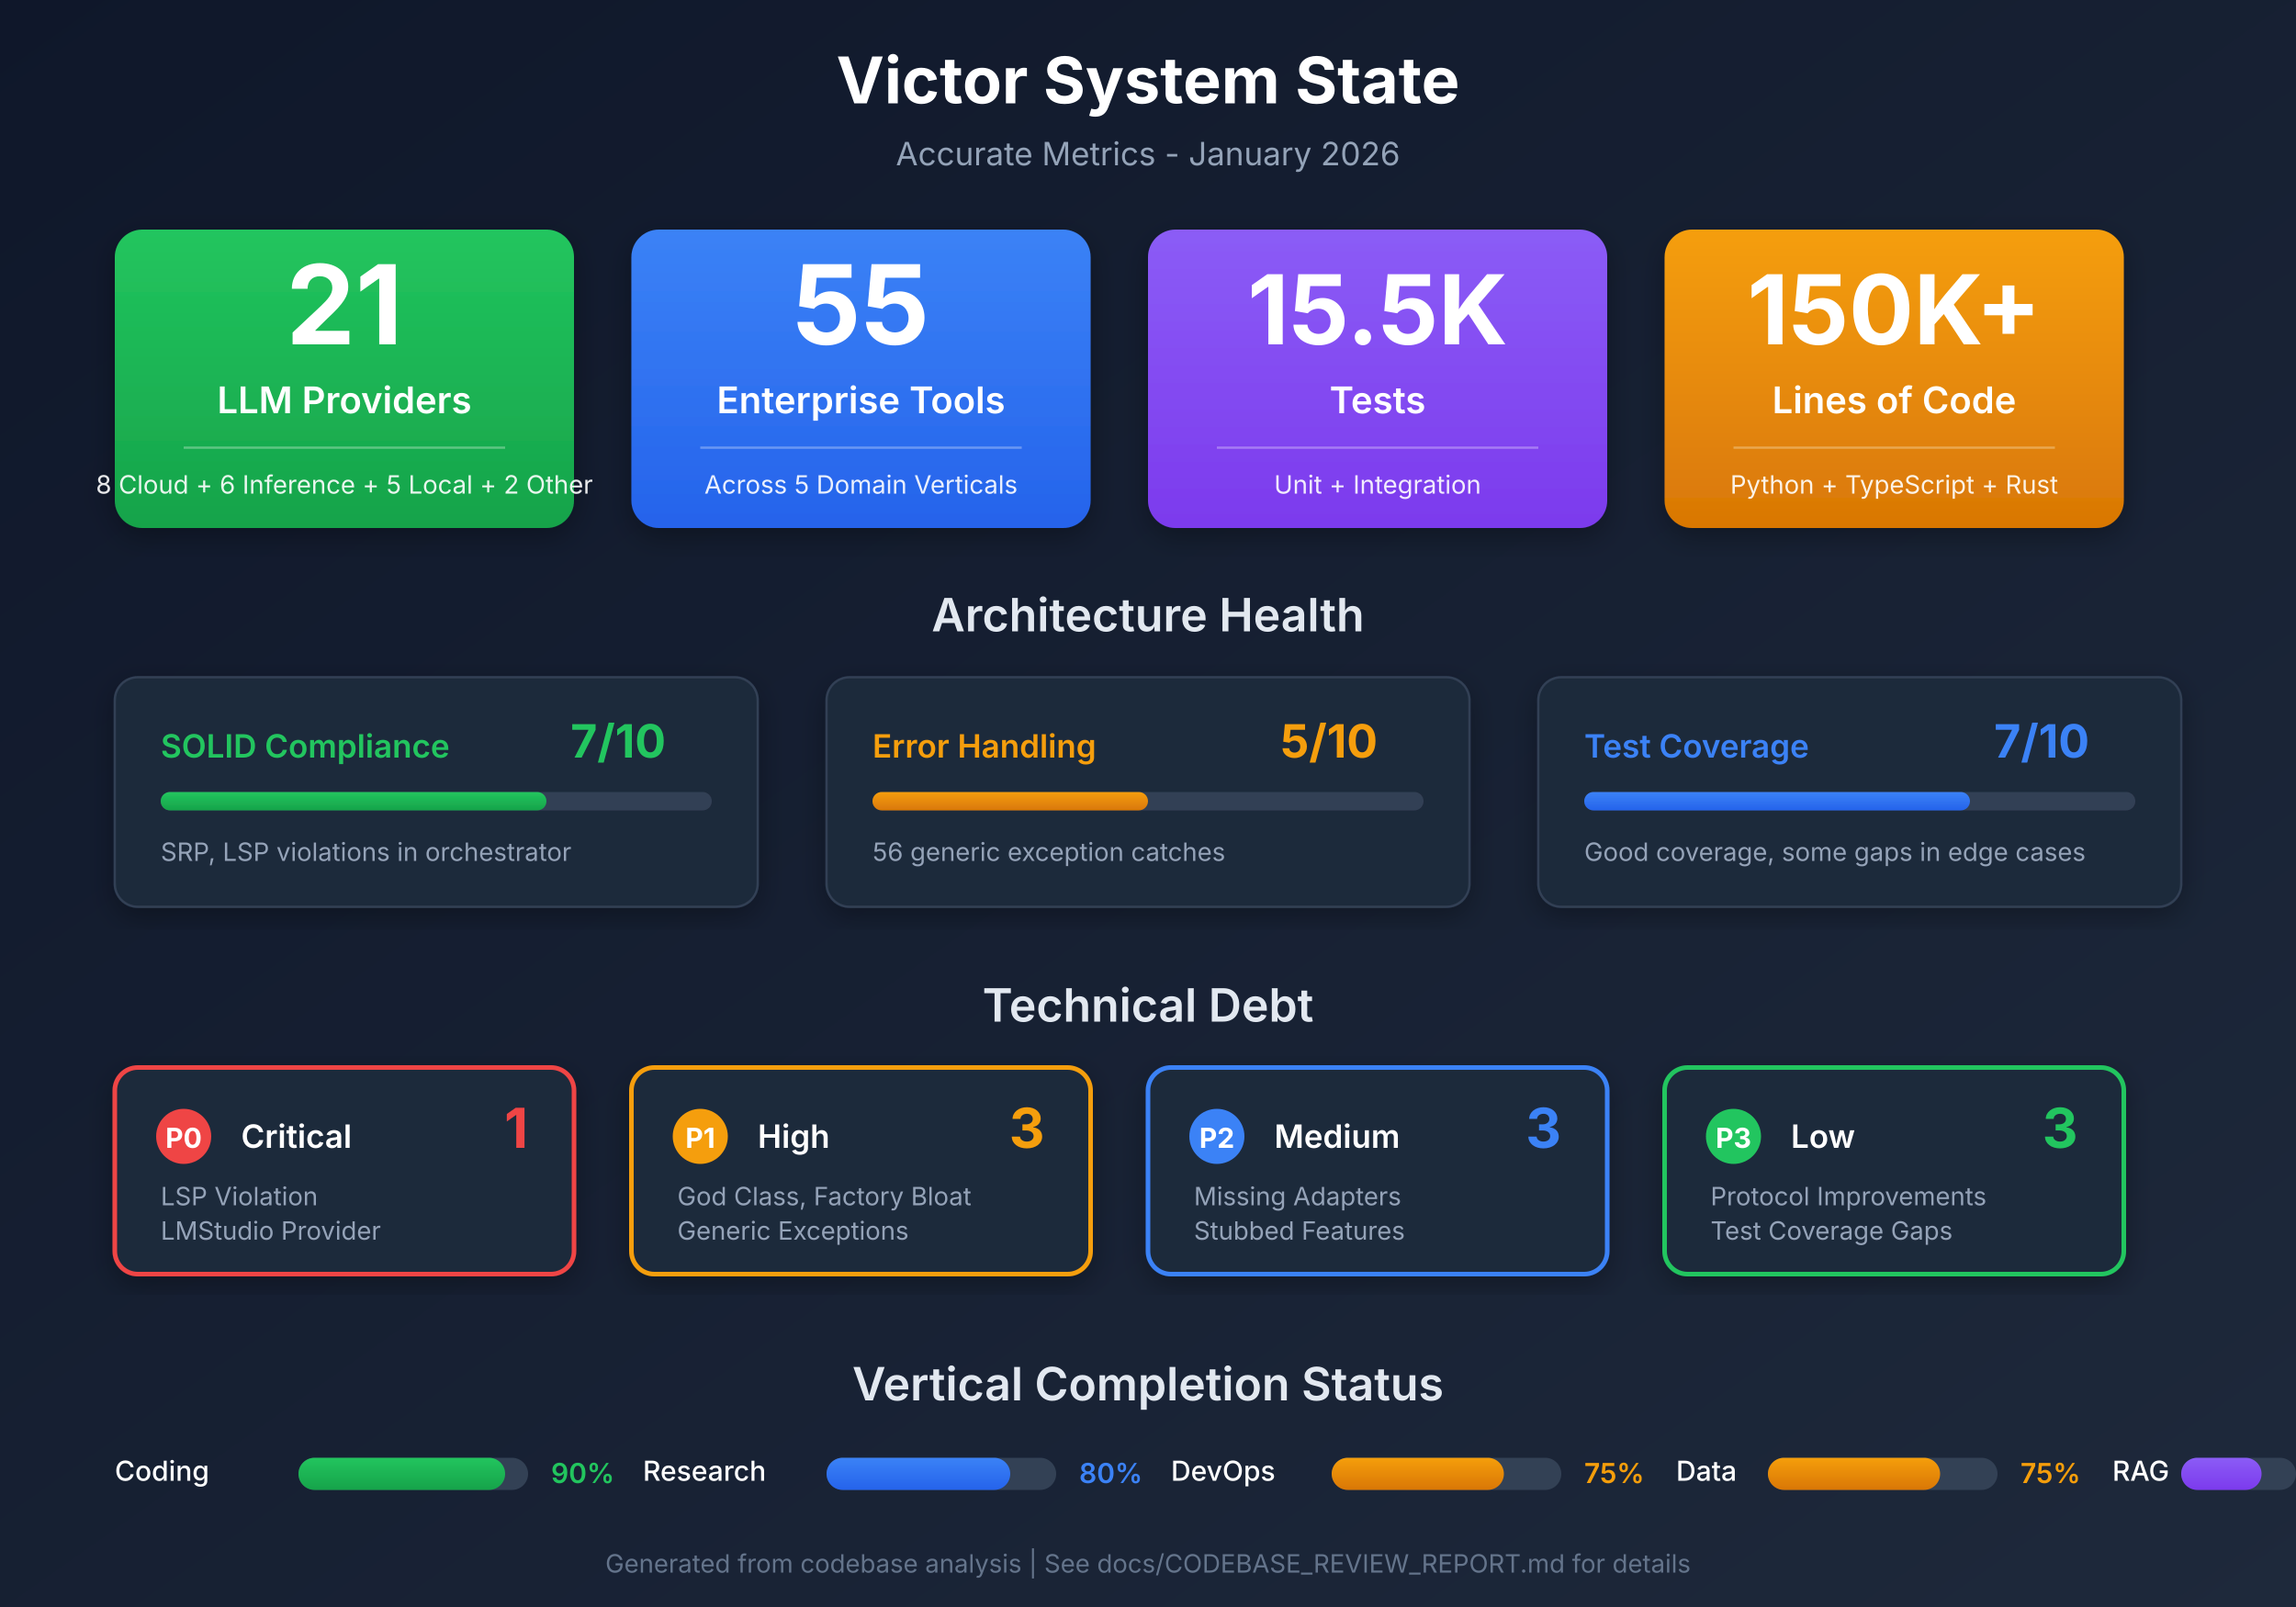
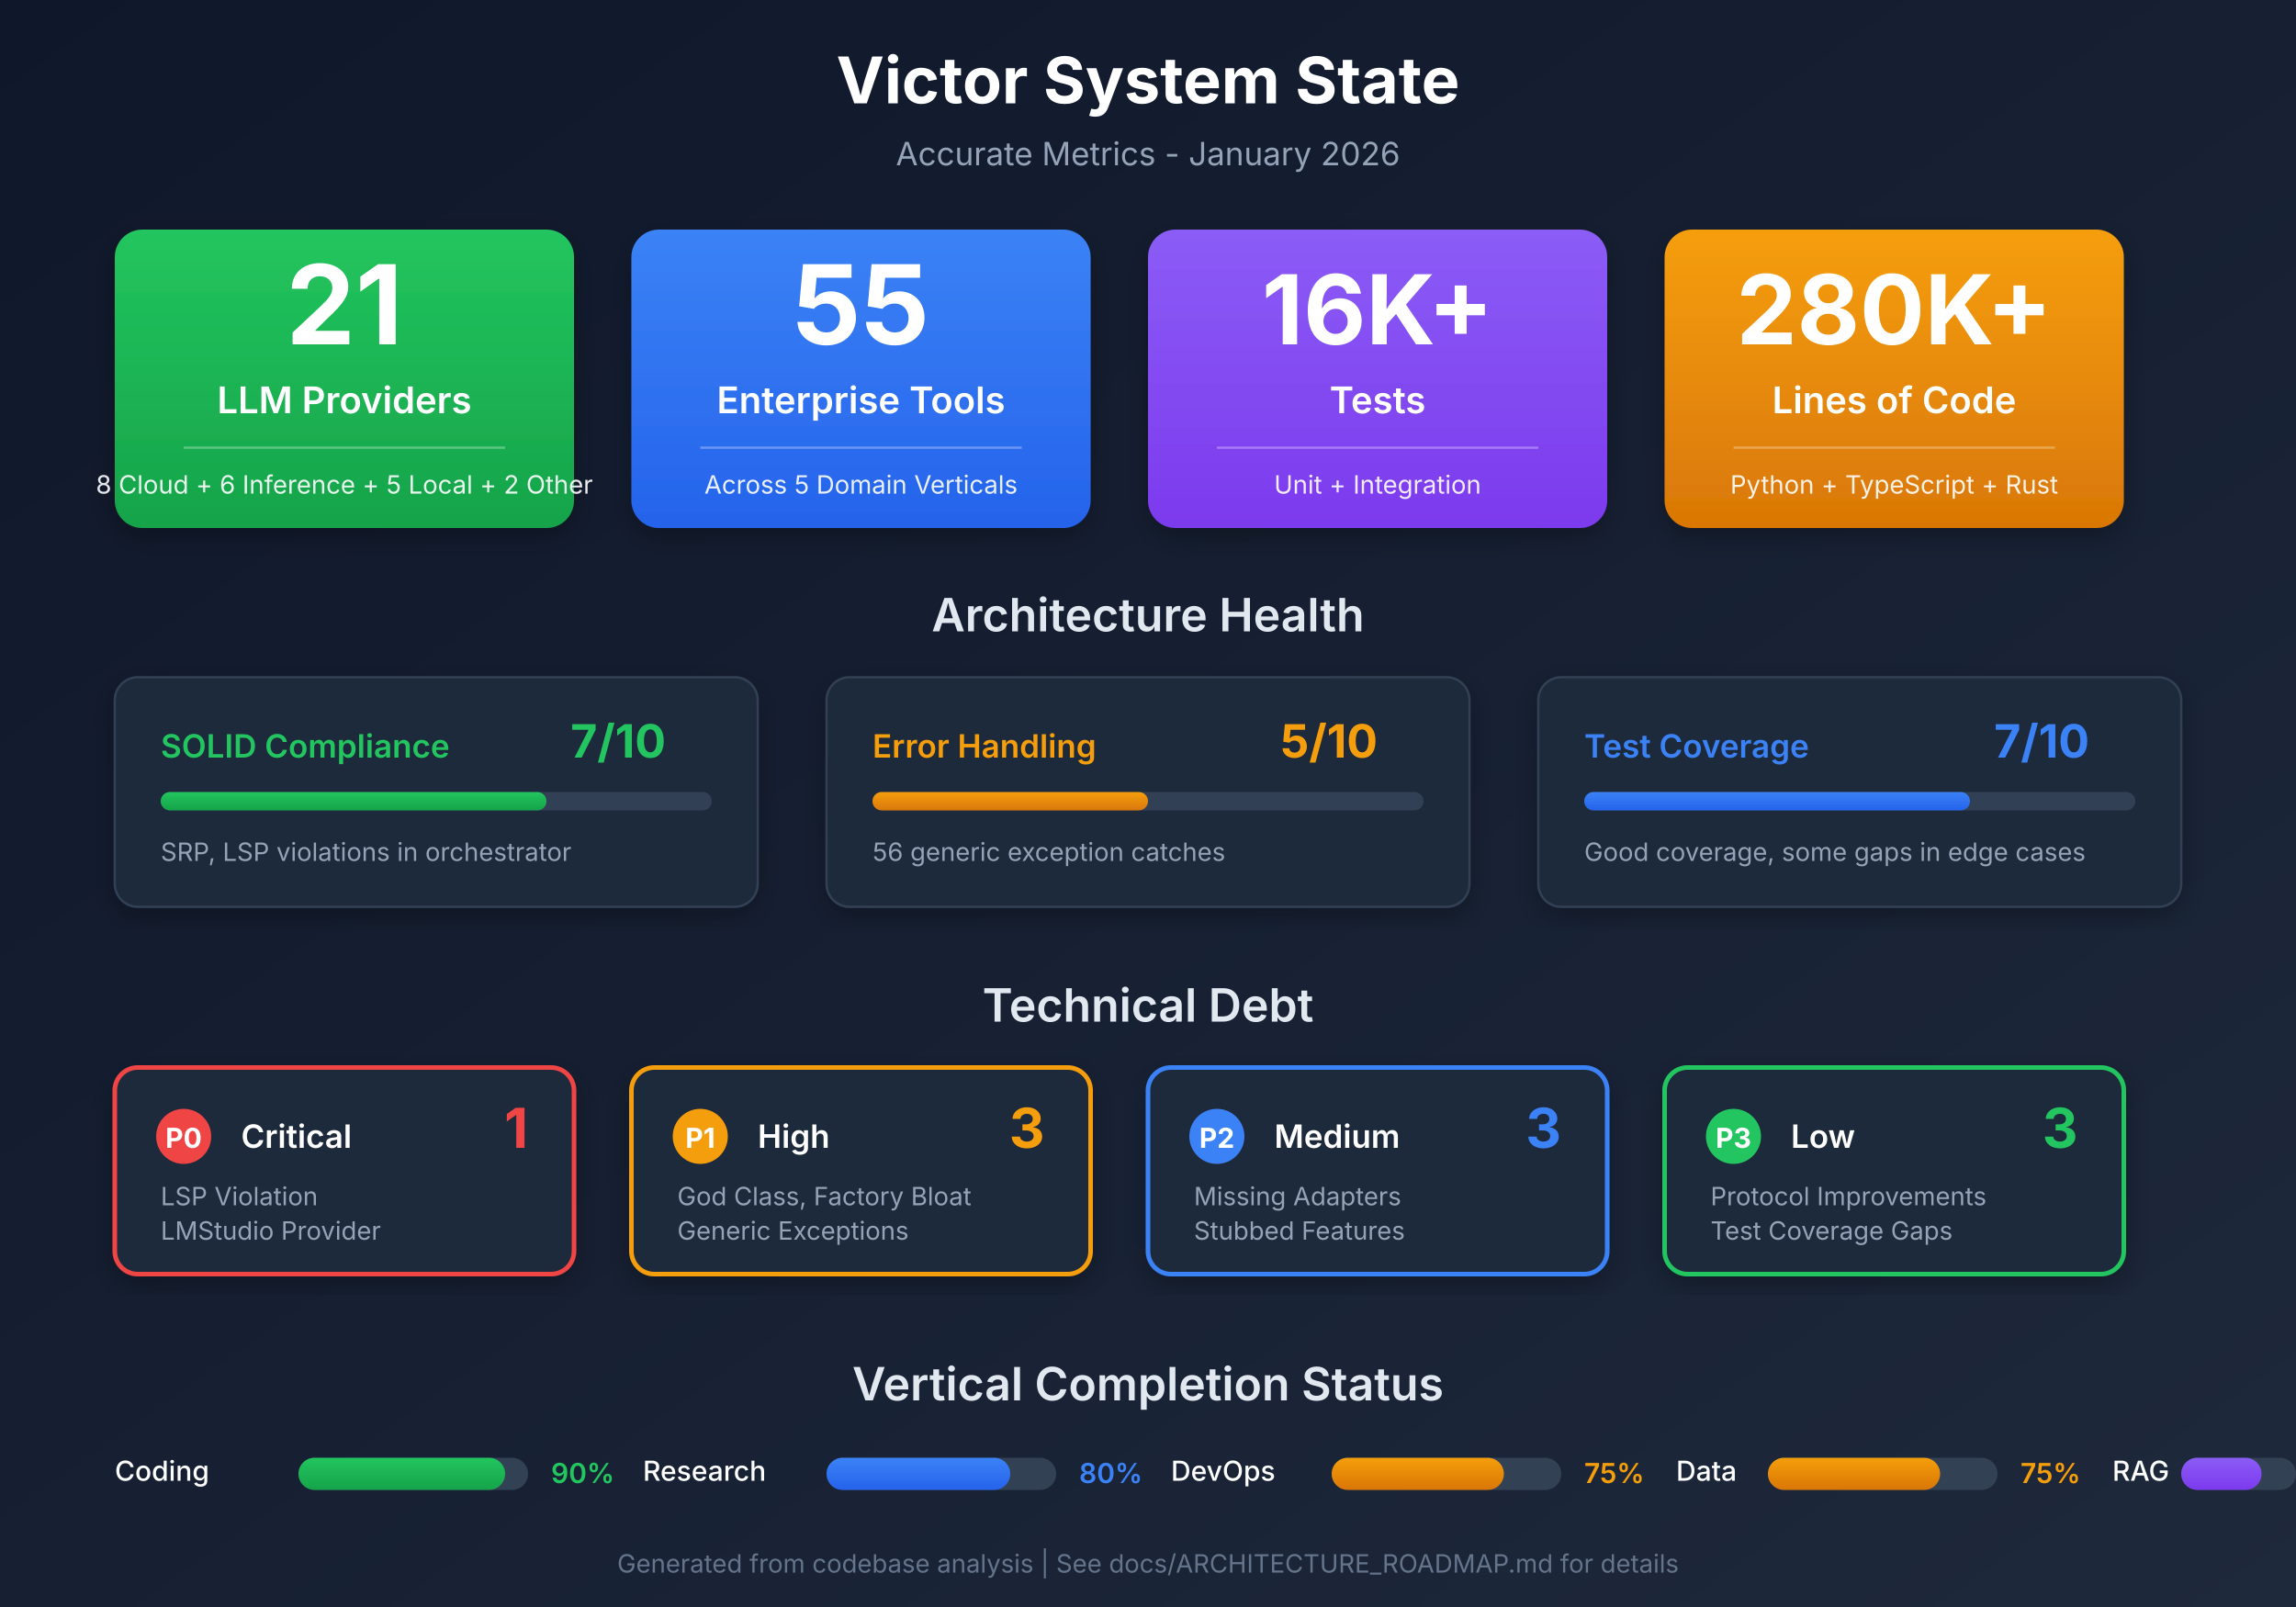
<svg xmlns="http://www.w3.org/2000/svg" viewBox="0 0 1000 700" font-family="system-ui, -apple-system, sans-serif">
  <defs>
    <linearGradient id="bgGrad" x1="0%" y1="0%" x2="100%" y2="100%">
      <stop offset="0%" style="stop-color:#0f172a" />
      <stop offset="100%" style="stop-color:#1e293b" />
    </linearGradient>
    <linearGradient id="greenGrad" x1="0%" y1="0%" x2="0%" y2="100%">
      <stop offset="0%" style="stop-color:#22c55e" />
      <stop offset="100%" style="stop-color:#16a34a" />
    </linearGradient>
    <linearGradient id="blueGrad" x1="0%" y1="0%" x2="0%" y2="100%">
      <stop offset="0%" style="stop-color:#3b82f6" />
      <stop offset="100%" style="stop-color:#2563eb" />
    </linearGradient>
    <linearGradient id="purpleGrad" x1="0%" y1="0%" x2="0%" y2="100%">
      <stop offset="0%" style="stop-color:#8b5cf6" />
      <stop offset="100%" style="stop-color:#7c3aed" />
    </linearGradient>
    <linearGradient id="amberGrad" x1="0%" y1="0%" x2="0%" y2="100%">
      <stop offset="0%" style="stop-color:#f59e0b" />
      <stop offset="100%" style="stop-color:#d97706" />
    </linearGradient>
    <linearGradient id="redGrad" x1="0%" y1="0%" x2="0%" y2="100%">
      <stop offset="0%" style="stop-color:#ef4444" />
      <stop offset="100%" style="stop-color:#dc2626" />
    </linearGradient>
    <filter id="shadow">
      <feDropShadow dx="0" dy="4" stdDeviation="6" flood-color="#000" flood-opacity="0.3" />
    </filter>
  </defs>
  <rect width="1000" height="700" fill="url(#bgGrad)" />
  <text x="500" y="45" text-anchor="middle" fill="#ffffff" font-size="28" font-weight="700">
    Victor System State
  </text>
  <text x="500" y="72" text-anchor="middle" fill="#94a3b8" font-size="14">
    Accurate Metrics - January 2026
  </text>
  <g transform="translate(50, 100)" filter="url(#shadow)">
    <rect width="200" height="130" rx="12" fill="url(#greenGrad)" />
    <text x="100" y="50" text-anchor="middle" fill="#ffffff" font-size="48" font-weight="700">21</text>
    <text x="100" y="80" text-anchor="middle" fill="#ffffff" font-size="16" font-weight="600">LLM Providers</text>
    <line x1="30" y1="95" x2="170" y2="95" stroke="rgba(255,255,255,0.3)" stroke-width="1" />
    <text x="100" y="115" text-anchor="middle" fill="rgba(255,255,255,0.9)" font-size="11">8 Cloud + 6 Inference + 5 Local + 2 Other</text>
  </g>
  <g transform="translate(275, 100)" filter="url(#shadow)">
    <rect width="200" height="130" rx="12" fill="url(#blueGrad)" />
    <text x="100" y="50" text-anchor="middle" fill="#ffffff" font-size="48" font-weight="700">55</text>
    <text x="100" y="80" text-anchor="middle" fill="#ffffff" font-size="16" font-weight="600">Enterprise Tools</text>
    <line x1="30" y1="95" x2="170" y2="95" stroke="rgba(255,255,255,0.3)" stroke-width="1" />
    <text x="100" y="115" text-anchor="middle" fill="rgba(255,255,255,0.9)" font-size="11">Across 5 Domain Verticals</text>
  </g>
  <g transform="translate(500, 100)" filter="url(#shadow)">
    <rect width="200" height="130" rx="12" fill="url(#purpleGrad)" />
-     <text x="100" y="50" text-anchor="middle" fill="#ffffff" font-size="42" font-weight="700">15.5K</text>
+     <text x="100" y="50" text-anchor="middle" fill="#ffffff" font-size="42" font-weight="700">16K+</text>
    <text x="100" y="80" text-anchor="middle" fill="#ffffff" font-size="16" font-weight="600">Tests</text>
    <line x1="30" y1="95" x2="170" y2="95" stroke="rgba(255,255,255,0.3)" stroke-width="1" />
    <text x="100" y="115" text-anchor="middle" fill="rgba(255,255,255,0.9)" font-size="11">Unit + Integration</text>
  </g>
  <g transform="translate(725, 100)" filter="url(#shadow)">
    <rect width="200" height="130" rx="12" fill="url(#amberGrad)" />
-     <text x="100" y="50" text-anchor="middle" fill="#ffffff" font-size="42" font-weight="700">150K+</text>
+     <text x="100" y="50" text-anchor="middle" fill="#ffffff" font-size="42" font-weight="700">280K+</text>
    <text x="100" y="80" text-anchor="middle" fill="#ffffff" font-size="16" font-weight="600">Lines of Code</text>
    <line x1="30" y1="95" x2="170" y2="95" stroke="rgba(255,255,255,0.3)" stroke-width="1" />
    <text x="100" y="115" text-anchor="middle" fill="rgba(255,255,255,0.9)" font-size="11">Python + TypeScript + Rust</text>
  </g>
  <text x="500" y="275" text-anchor="middle" fill="#e2e8f0" font-size="20" font-weight="600">
    Architecture Health
  </text>
  <g transform="translate(50, 295)" filter="url(#shadow)">
    <rect width="280" height="100" rx="10" fill="#1e293b" stroke="#334155" stroke-width="1" />
    <text x="20" y="35" fill="#22c55e" font-size="14" font-weight="600">SOLID Compliance</text>
    <text x="240" y="35" text-anchor="end" fill="#22c55e" font-size="20" font-weight="700">7/10</text>
    <rect x="20" y="50" width="240" height="8" rx="4" fill="#334155" />
    <rect x="20" y="50" width="168" height="8" rx="4" fill="url(#greenGrad)" />
    <text x="20" y="80" fill="#94a3b8" font-size="11">SRP, LSP violations in orchestrator</text>
  </g>
  <g transform="translate(360, 295)" filter="url(#shadow)">
    <rect width="280" height="100" rx="10" fill="#1e293b" stroke="#334155" stroke-width="1" />
    <text x="20" y="35" fill="#f59e0b" font-size="14" font-weight="600">Error Handling</text>
    <text x="240" y="35" text-anchor="end" fill="#f59e0b" font-size="20" font-weight="700">5/10</text>
    <rect x="20" y="50" width="240" height="8" rx="4" fill="#334155" />
    <rect x="20" y="50" width="120" height="8" rx="4" fill="url(#amberGrad)" />
    <text x="20" y="80" fill="#94a3b8" font-size="11">56 generic exception catches</text>
  </g>
  <g transform="translate(670, 295)" filter="url(#shadow)">
    <rect width="280" height="100" rx="10" fill="#1e293b" stroke="#334155" stroke-width="1" />
    <text x="20" y="35" fill="#3b82f6" font-size="14" font-weight="600">Test Coverage</text>
    <text x="240" y="35" text-anchor="end" fill="#3b82f6" font-size="20" font-weight="700">7/10</text>
    <rect x="20" y="50" width="240" height="8" rx="4" fill="#334155" />
    <rect x="20" y="50" width="168" height="8" rx="4" fill="url(#blueGrad)" />
    <text x="20" y="80" fill="#94a3b8" font-size="11">Good coverage, some gaps in edge cases</text>
  </g>
  <text x="500" y="445" text-anchor="middle" fill="#e2e8f0" font-size="20" font-weight="600">
    Technical Debt
  </text>
  <g transform="translate(50, 465)" filter="url(#shadow)">
    <rect width="200" height="90" rx="10" fill="#1e293b" stroke="#ef4444" stroke-width="2" />
    <circle cx="30" cy="30" r="12" fill="#ef4444" />
    <text x="30" y="35" text-anchor="middle" fill="#ffffff" font-size="12" font-weight="700">P0</text>
    <text x="55" y="35" fill="#ffffff" font-size="14" font-weight="600">Critical</text>
    <text x="180" y="35" text-anchor="end" fill="#ef4444" font-size="24" font-weight="700">1</text>
    <text x="20" y="60" fill="#94a3b8" font-size="11">LSP Violation</text>
    <text x="20" y="75" fill="#94a3b8" font-size="11">LMStudio Provider</text>
  </g>
  <g transform="translate(275, 465)" filter="url(#shadow)">
    <rect width="200" height="90" rx="10" fill="#1e293b" stroke="#f59e0b" stroke-width="2" />
    <circle cx="30" cy="30" r="12" fill="#f59e0b" />
    <text x="30" y="35" text-anchor="middle" fill="#ffffff" font-size="12" font-weight="700">P1</text>
    <text x="55" y="35" fill="#ffffff" font-size="14" font-weight="600">High</text>
    <text x="180" y="35" text-anchor="end" fill="#f59e0b" font-size="24" font-weight="700">3</text>
    <text x="20" y="60" fill="#94a3b8" font-size="11">God Class, Factory Bloat</text>
    <text x="20" y="75" fill="#94a3b8" font-size="11">Generic Exceptions</text>
  </g>
  <g transform="translate(500, 465)" filter="url(#shadow)">
    <rect width="200" height="90" rx="10" fill="#1e293b" stroke="#3b82f6" stroke-width="2" />
    <circle cx="30" cy="30" r="12" fill="#3b82f6" />
    <text x="30" y="35" text-anchor="middle" fill="#ffffff" font-size="12" font-weight="700">P2</text>
    <text x="55" y="35" fill="#ffffff" font-size="14" font-weight="600">Medium</text>
    <text x="180" y="35" text-anchor="end" fill="#3b82f6" font-size="24" font-weight="700">3</text>
    <text x="20" y="60" fill="#94a3b8" font-size="11">Missing Adapters</text>
    <text x="20" y="75" fill="#94a3b8" font-size="11">Stubbed Features</text>
  </g>
  <g transform="translate(725, 465)" filter="url(#shadow)">
    <rect width="200" height="90" rx="10" fill="#1e293b" stroke="#22c55e" stroke-width="2" />
    <circle cx="30" cy="30" r="12" fill="#22c55e" />
    <text x="30" y="35" text-anchor="middle" fill="#ffffff" font-size="12" font-weight="700">P3</text>
    <text x="55" y="35" fill="#ffffff" font-size="14" font-weight="600">Low</text>
    <text x="180" y="35" text-anchor="end" fill="#22c55e" font-size="24" font-weight="700">3</text>
    <text x="20" y="60" fill="#94a3b8" font-size="11">Protocol Improvements</text>
    <text x="20" y="75" fill="#94a3b8" font-size="11">Test Coverage Gaps</text>
  </g>
  <text x="500" y="610" text-anchor="middle" fill="#e2e8f0" font-size="20" font-weight="600">
    Vertical Completion Status
  </text>
  <g transform="translate(50, 630)">
    <text x="0" y="15" fill="#ffffff" font-size="12" font-weight="500">Coding</text>
    <rect x="80" y="5" width="100" height="14" rx="7" fill="#334155" />
    <rect x="80" y="5" width="90" height="14" rx="7" fill="url(#greenGrad)" />
    <text x="190" y="16" fill="#22c55e" font-size="12" font-weight="600">90%</text>
    <text x="230" y="15" fill="#ffffff" font-size="12" font-weight="500">Research</text>
    <rect x="310" y="5" width="100" height="14" rx="7" fill="#334155" />
    <rect x="310" y="5" width="80" height="14" rx="7" fill="url(#blueGrad)" />
    <text x="420" y="16" fill="#3b82f6" font-size="12" font-weight="600">80%</text>
    <text x="460" y="15" fill="#ffffff" font-size="12" font-weight="500">DevOps</text>
    <rect x="530" y="5" width="100" height="14" rx="7" fill="#334155" />
    <rect x="530" y="5" width="75" height="14" rx="7" fill="url(#amberGrad)" />
    <text x="640" y="16" fill="#f59e0b" font-size="12" font-weight="600">75%</text>
    <text x="680" y="15" fill="#ffffff" font-size="12" font-weight="500">Data</text>
    <rect x="720" y="5" width="100" height="14" rx="7" fill="#334155" />
    <rect x="720" y="5" width="75" height="14" rx="7" fill="url(#amberGrad)" />
    <text x="830" y="16" fill="#f59e0b" font-size="12" font-weight="600">75%</text>
    <text x="870" y="15" fill="#ffffff" font-size="12" font-weight="500">RAG</text>
    <rect x="900" y="5" width="50" height="14" rx="7" fill="#334155" />
    <rect x="900" y="5" width="35" height="14" rx="7" fill="url(#purpleGrad)" />
  </g>
  <text x="500" y="685" text-anchor="middle" fill="#64748b" font-size="11">
-     Generated from codebase analysis | See docs/CODEBASE_REVIEW_REPORT.md for details
+     Generated from codebase analysis | See docs/ARCHITECTURE_ROADMAP.md for details
  </text>
</svg>
